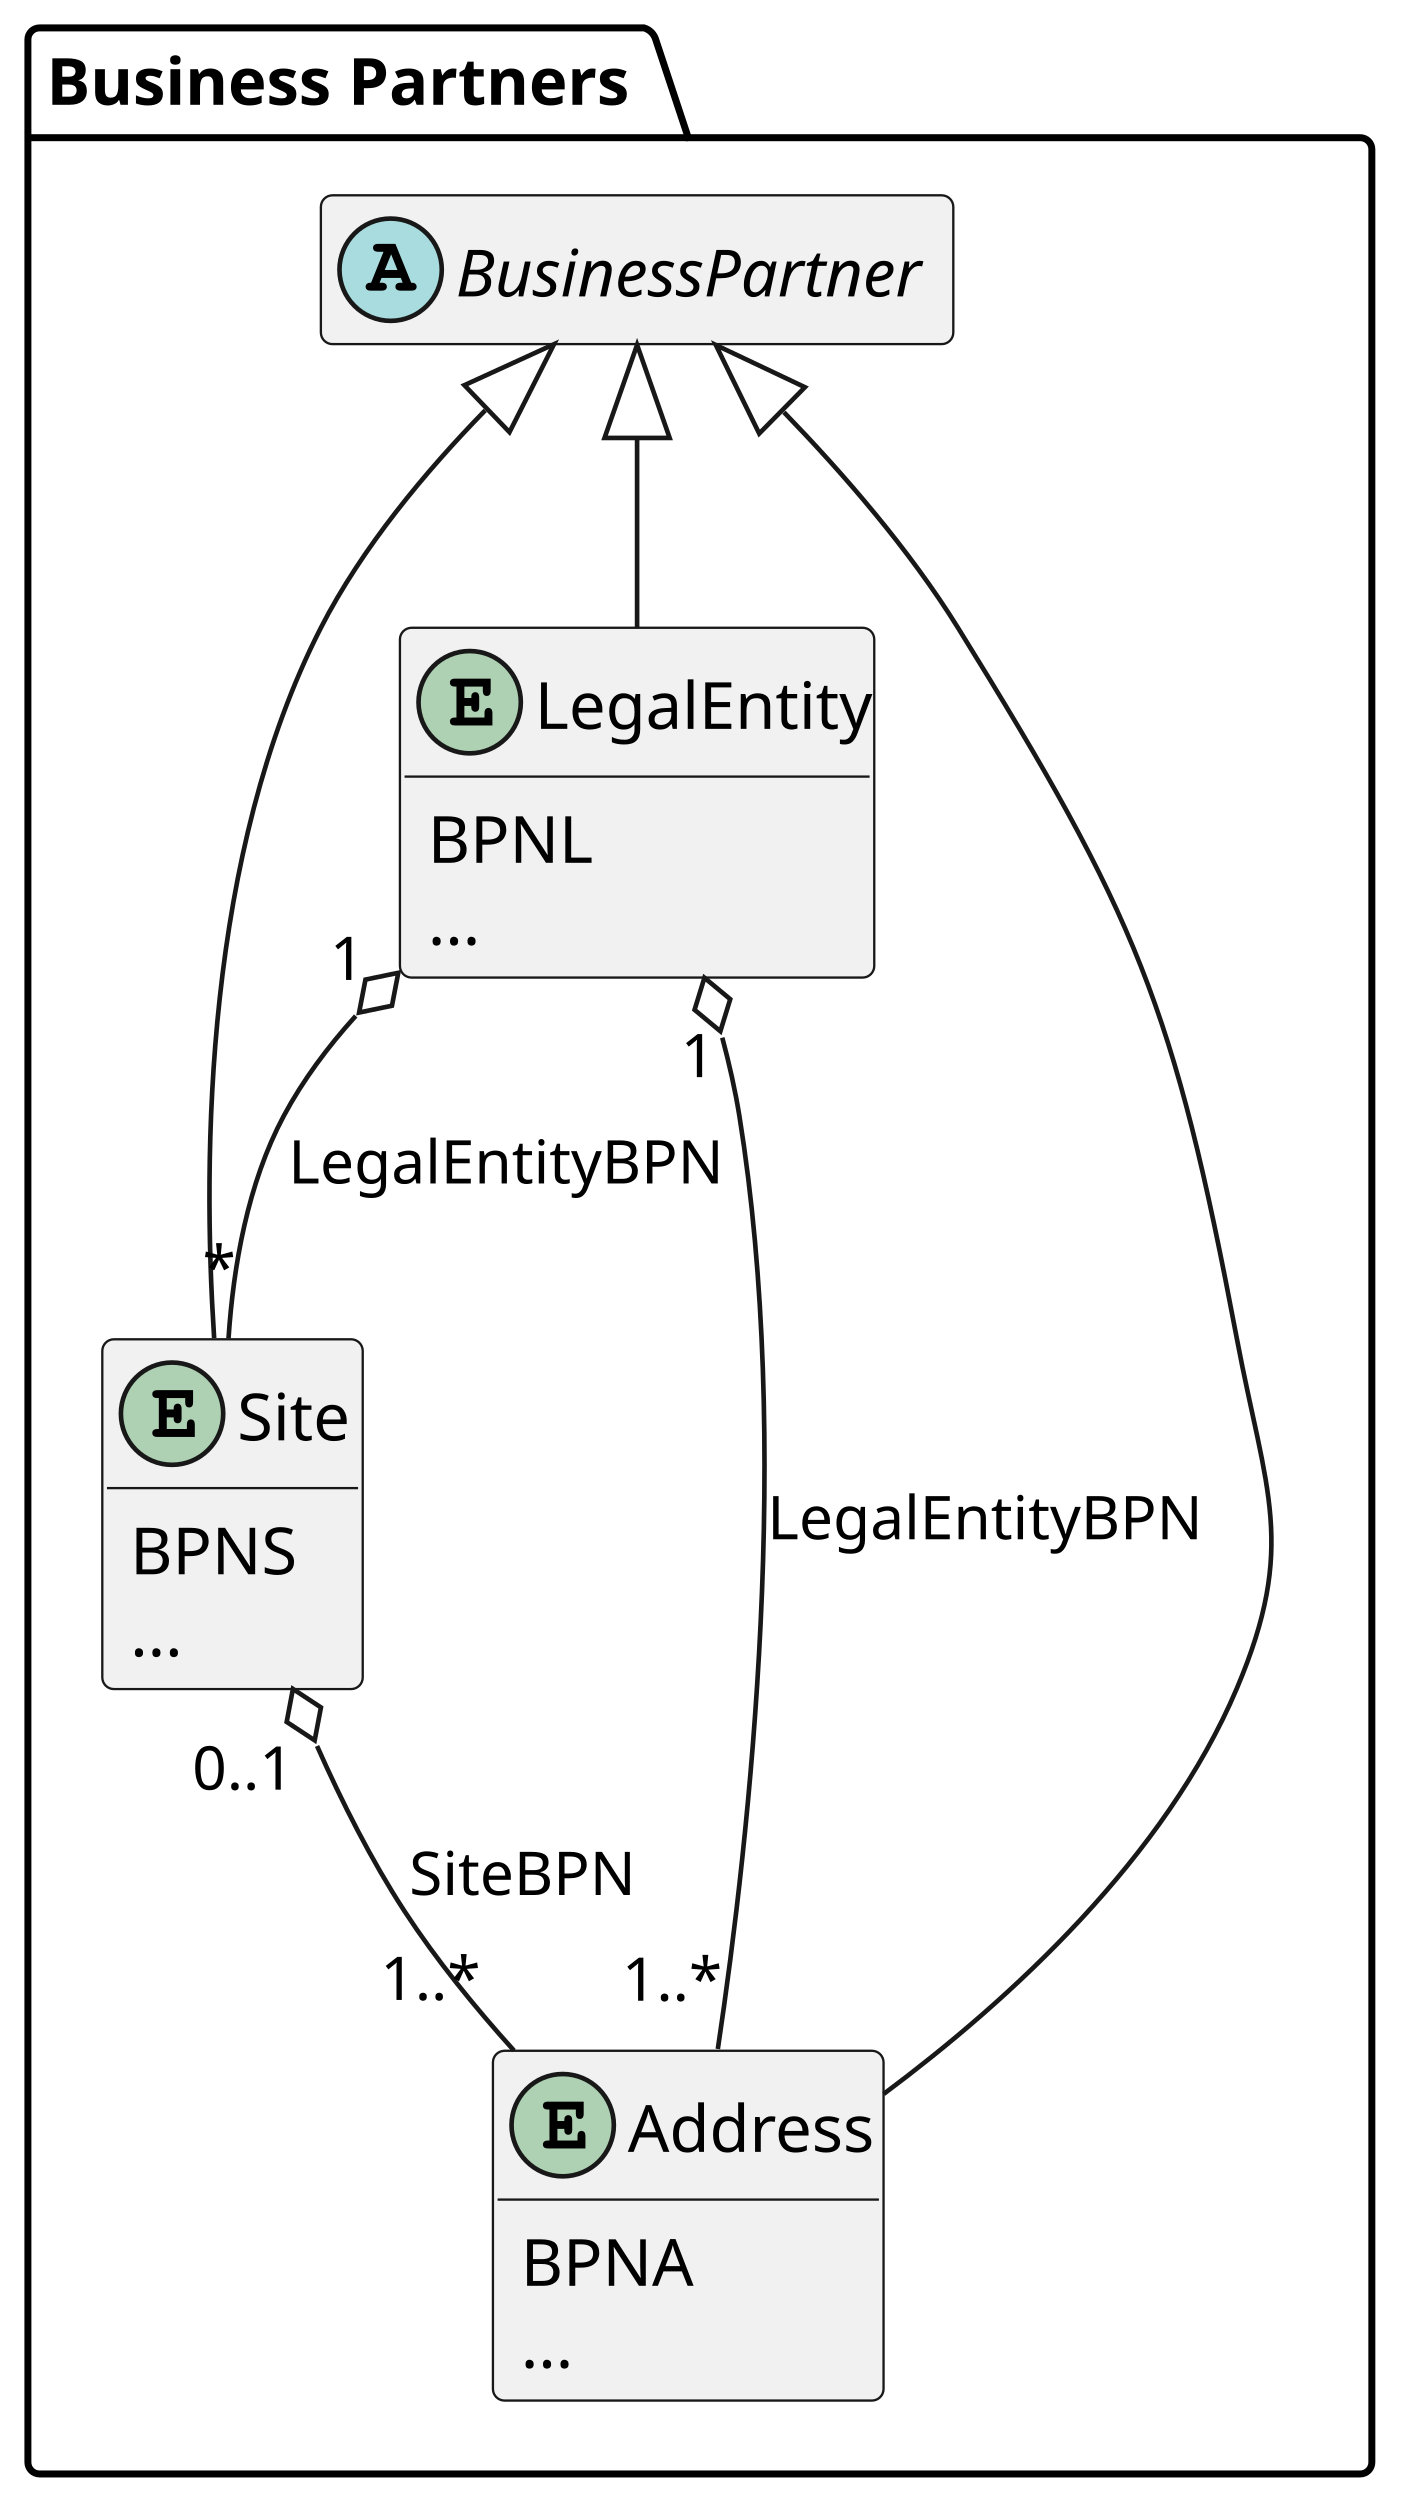
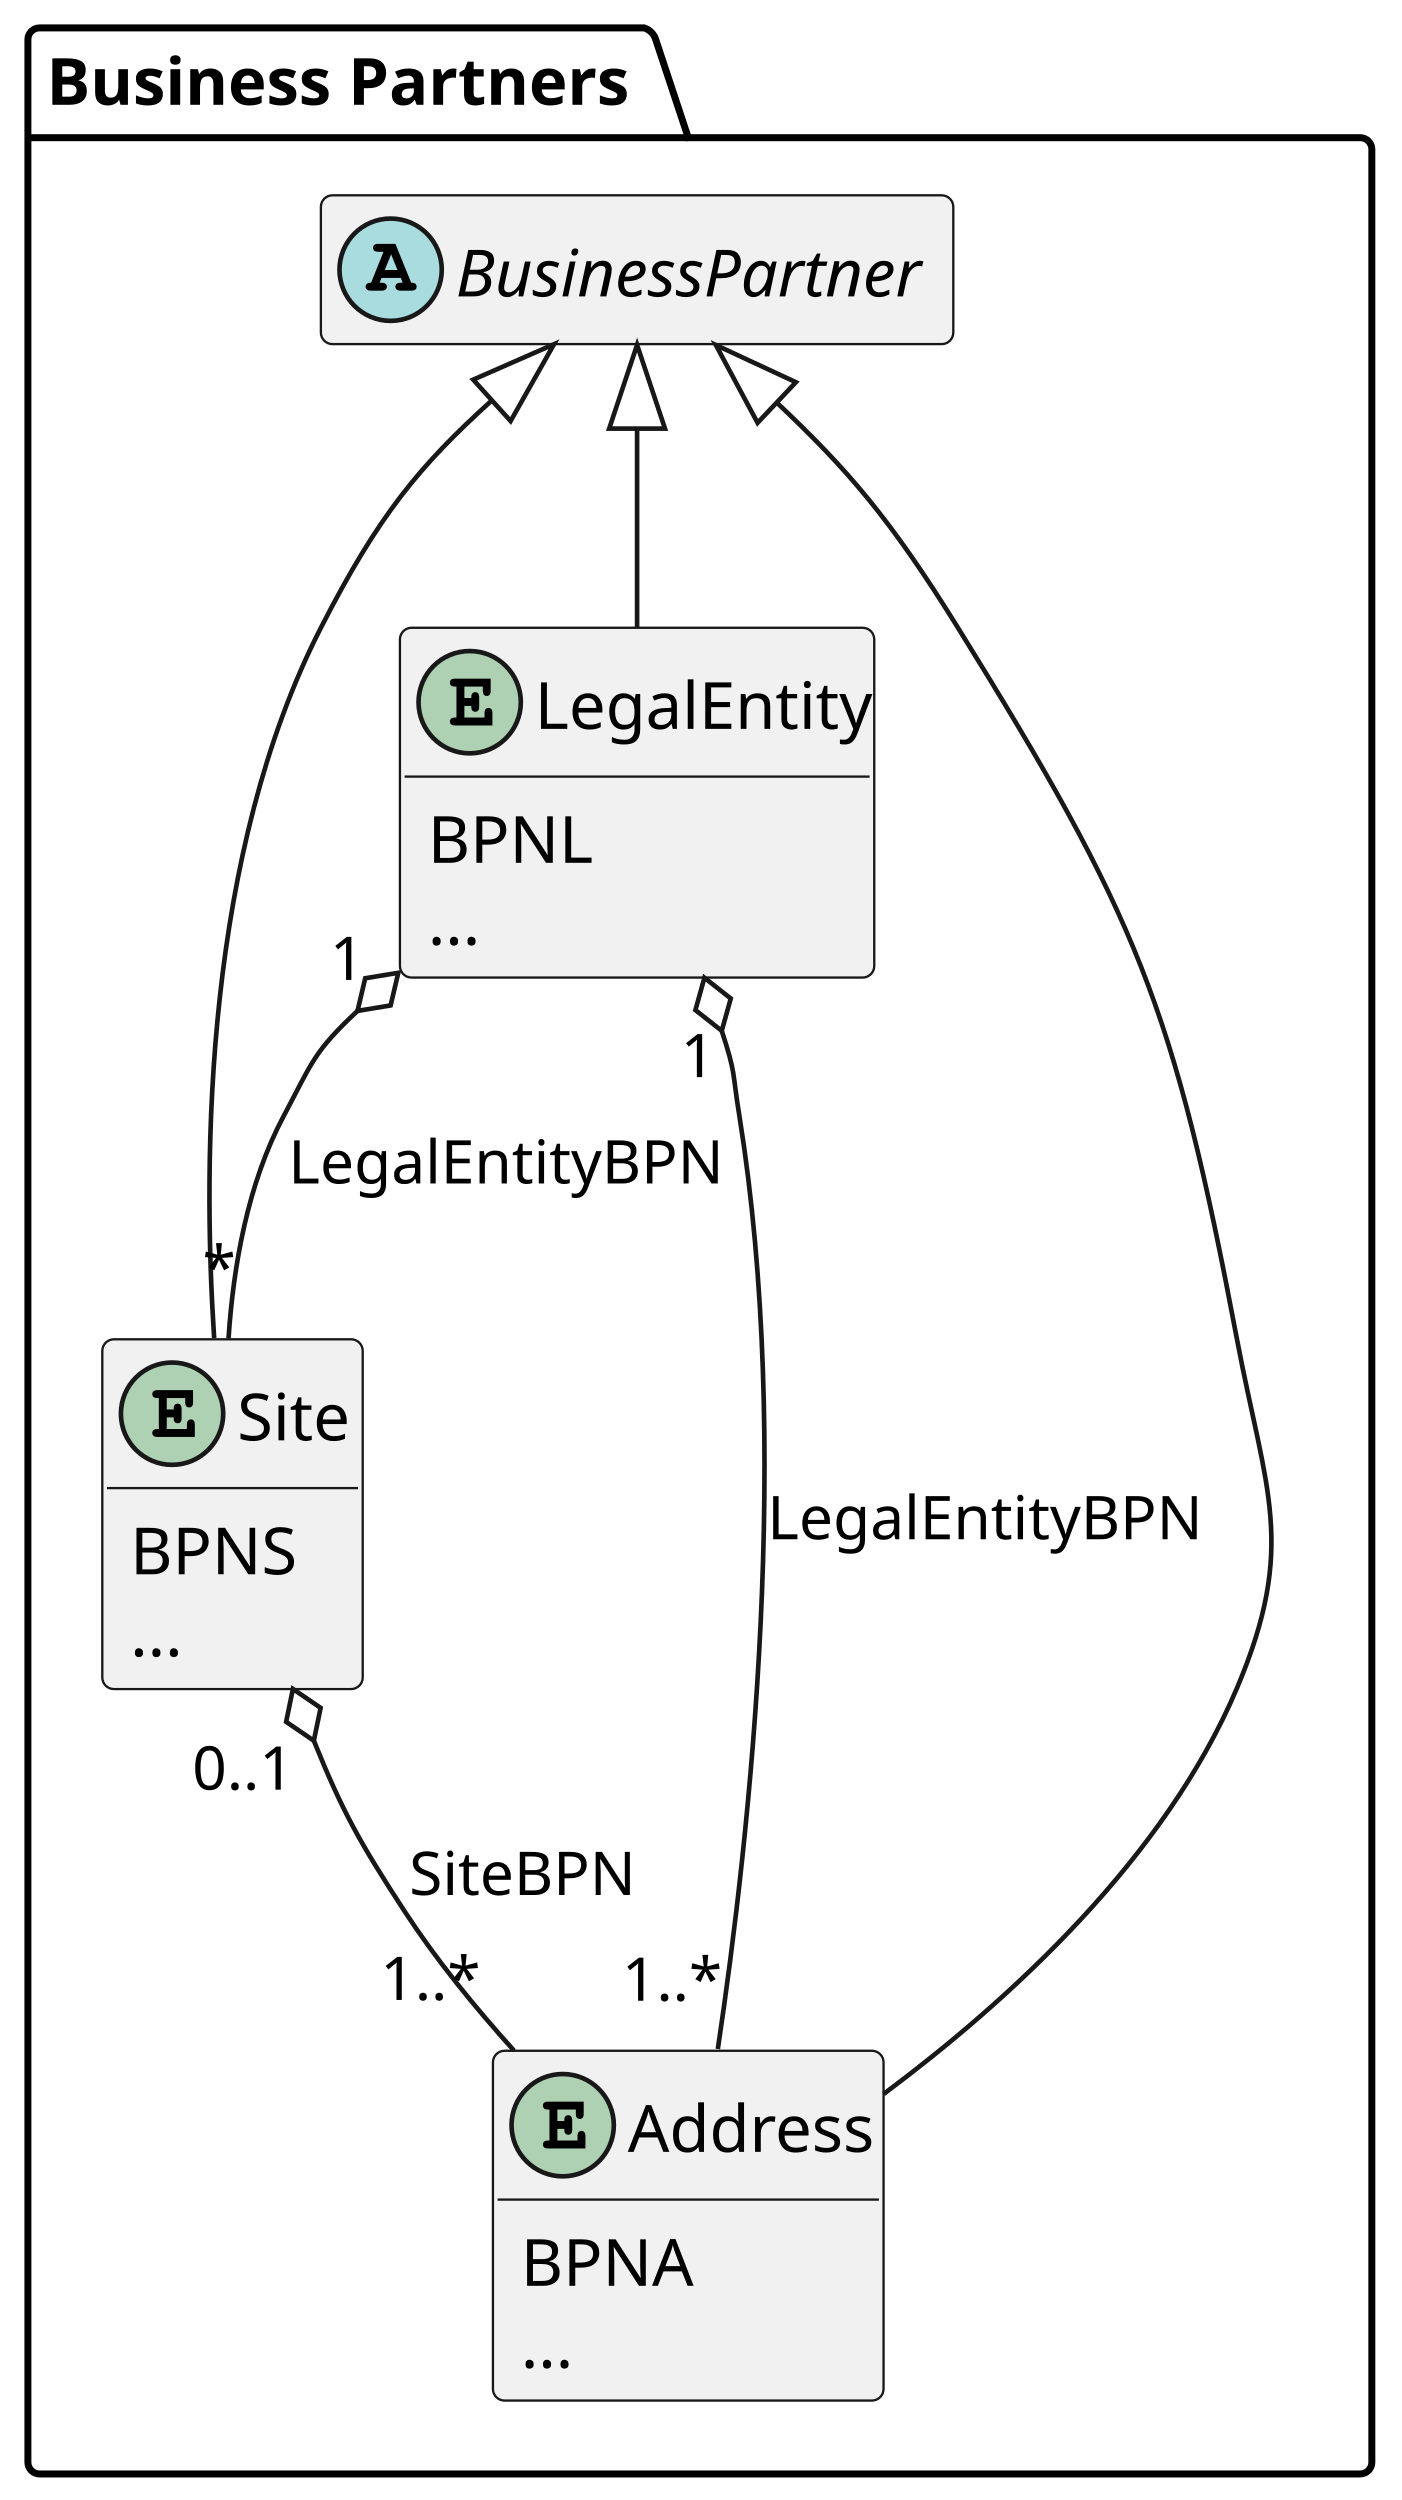
<svg xmlns="http://www.w3.org/2000/svg" contentStyleType="text/css" height="280.729px" preserveAspectRatio="none" style="width:157px;height:280px;background:#FFFFFF;" version="1.1" viewBox="0 0 157 280" width="157.292px" zoomAndPan="magnify">
  <defs />
  <g>
    <g id="cluster_Business Partners">
-       <path d="M4.427,3.125 L72.135,3.125 A1.953,1.953 0 0 1 73.438,4.427 L77.083,15.421 L152.344,15.421 A1.302,1.302 0 0 1 153.646,16.724 L153.646,275.781 A1.302,1.302 0 0 1 152.344,277.083 L4.427,277.083 A1.302,1.302 0 0 1 3.125,275.781 L3.125,4.427 A1.302,1.302 0 0 1 4.427,3.125 " style="stroke:#000000;stroke-width:0.781;fill:none;" />
-       <line style="stroke:#000000;stroke-width:0.781;fill:none;" x1="3.125" x2="77.083" y1="15.421" y2="15.421" />
+       <path d="M4.427,3.125 L72.135,3.125 A1.953,1.953 0 0 1 73.438,4.427 L77.083,15.421 L152.344,15.421 A1.302,1.302 0 0 1 153.646,16.724 L153.646,275.781 A1.302,1.302 0 0 1 152.344,277.083 L4.427,277.083 A1.302,1.302 0 0 1 3.125,275.781 L3.125,4.427 A1.302,1.302 0 0 1 4.427,3.125 " fill="none" style="stroke:#000000;stroke-width:0.781;" />
+       <line style="stroke:#000000;stroke-width:0.781;" x1="3.125" x2="77.083" y1="15.421" y2="15.421" />
      <text fill="#000000" font-family="sans-serif" font-size="7.292" font-weight="bold" lengthAdjust="spacing" textLength="67.188" x="5.208" y="11.736">Business Partners</text>
    </g>
    <g id="elem_LegalEntity">
      <rect codeLine="5" fill="#F1F1F1" height="39.176" id="LegalEntity" rx="1.302" ry="1.302" style="stroke:#181818;stroke-width:0.26;" width="53.125" x="44.792" y="70.312" />
      <ellipse cx="52.604" cy="78.646" fill="#ADD1B2" rx="5.729" ry="5.729" style="stroke:#181818;stroke-width:0.521;" />
      <path d="M52.01,79.061 L52.01,80.363 L54.264,80.363 L54.264,79.883 Q54.264,79.565 54.386,79.427 Q54.517,79.289 54.712,79.289 Q54.907,79.289 55.029,79.427 Q55.151,79.565 55.151,79.883 L55.151,81.25 L50.985,81.25 Q50.659,81.25 50.521,81.128 Q50.391,81.006 50.391,80.802 Q50.391,80.607 50.529,80.485 Q50.667,80.363 50.985,80.363 L51.123,80.363 L51.123,76.896 L50.985,76.896 Q50.659,76.896 50.521,76.774 Q50.391,76.652 50.391,76.449 Q50.391,76.253 50.521,76.131 Q50.659,76.009 50.985,76.009 L54.956,76.009 L54.956,77.36 Q54.956,77.677 54.834,77.816 Q54.72,77.946 54.517,77.946 Q54.321,77.946 54.199,77.816 Q54.077,77.677 54.077,77.36 L54.077,76.896 L52.01,76.896 L52.01,78.174 L52.783,78.174 Q52.783,77.832 52.848,77.734 Q52.987,77.523 53.231,77.523 Q53.426,77.523 53.548,77.661 Q53.67,77.791 53.67,78.109 L53.67,79.134 Q53.67,79.419 53.605,79.517 Q53.467,79.72 53.231,79.72 Q52.987,79.72 52.848,79.508 Q52.783,79.411 52.783,79.061 L52.01,79.061 Z " fill="#000000" />
      <text fill="#000000" font-family="sans-serif" font-size="7.292" lengthAdjust="spacing" textLength="36.458" x="59.896" y="81.629">LegalEntity</text>
      <line style="stroke:#181818;stroke-width:0.26;" x1="45.312" x2="97.396" y1="86.979" y2="86.979" />
      <text fill="#000000" font-family="sans-serif" font-size="7.292" lengthAdjust="spacing" textLength="18.229" x="47.917" y="96.632">BPNL</text>
      <text fill="#000000" font-family="sans-serif" font-size="7.292" lengthAdjust="spacing" textLength="6.25" x="47.917" y="105.803">...</text>
    </g>
    <g id="elem_Site">
      <rect codeLine="10" fill="#F1F1F1" height="39.176" id="Site" rx="1.302" ry="1.302" style="stroke:#181818;stroke-width:0.26;" width="29.167" x="11.458" y="150" />
      <ellipse cx="19.271" cy="158.333" fill="#ADD1B2" rx="5.729" ry="5.729" style="stroke:#181818;stroke-width:0.521;" />
      <path d="M18.677,158.748 L18.677,160.05 L20.931,160.05 L20.931,159.57 Q20.931,159.253 21.053,159.115 Q21.183,158.976 21.379,158.976 Q21.574,158.976 21.696,159.115 Q21.818,159.253 21.818,159.57 L21.818,160.938 L17.651,160.938 Q17.326,160.938 17.188,160.815 Q17.057,160.693 17.057,160.49 Q17.057,160.295 17.196,160.173 Q17.334,160.05 17.651,160.05 L17.79,160.05 L17.79,156.584 L17.651,156.584 Q17.326,156.584 17.188,156.462 Q17.057,156.339 17.057,156.136 Q17.057,155.941 17.188,155.819 Q17.326,155.697 17.651,155.697 L21.623,155.697 L21.623,157.048 Q21.623,157.365 21.501,157.503 Q21.387,157.633 21.183,157.633 Q20.988,157.633 20.866,157.503 Q20.744,157.365 20.744,157.048 L20.744,156.584 L18.677,156.584 L18.677,157.861 L19.45,157.861 Q19.45,157.519 19.515,157.422 Q19.653,157.21 19.898,157.21 Q20.093,157.21 20.215,157.349 Q20.337,157.479 20.337,157.796 L20.337,158.822 Q20.337,159.106 20.272,159.204 Q20.134,159.408 19.898,159.408 Q19.653,159.408 19.515,159.196 Q19.45,159.098 19.45,158.748 L18.677,158.748 Z " fill="#000000" />
      <text fill="#000000" font-family="sans-serif" font-size="7.292" lengthAdjust="spacing" textLength="12.5" x="26.562" y="161.317">Site</text>
      <line style="stroke:#181818;stroke-width:0.26;" x1="11.979" x2="40.104" y1="166.667" y2="166.667" />
      <text fill="#000000" font-family="sans-serif" font-size="7.292" lengthAdjust="spacing" textLength="18.75" x="14.583" y="176.319">BPNS</text>
      <text fill="#000000" font-family="sans-serif" font-size="7.292" lengthAdjust="spacing" textLength="6.25" x="14.583" y="185.491">...</text>
    </g>
    <g id="elem_Address">
      <rect codeLine="15" fill="#F1F1F1" height="39.176" id="Address" rx="1.302" ry="1.302" style="stroke:#181818;stroke-width:0.26;" width="43.75" x="55.208" y="229.688" />
      <ellipse cx="63.021" cy="238.021" fill="#ADD1B2" rx="5.729" ry="5.729" style="stroke:#181818;stroke-width:0.521;" />
      <path d="M62.427,238.436 L62.427,239.738 L64.681,239.738 L64.681,239.258 Q64.681,238.94 64.803,238.802 Q64.933,238.664 65.129,238.664 Q65.324,238.664 65.446,238.802 Q65.568,238.94 65.568,239.258 L65.568,240.625 L61.401,240.625 Q61.076,240.625 60.938,240.503 Q60.807,240.381 60.807,240.177 Q60.807,239.982 60.946,239.86 Q61.084,239.738 61.401,239.738 L61.54,239.738 L61.54,236.271 L61.401,236.271 Q61.076,236.271 60.938,236.149 Q60.807,236.027 60.807,235.824 Q60.807,235.628 60.938,235.506 Q61.076,235.384 61.401,235.384 L65.373,235.384 L65.373,236.735 Q65.373,237.052 65.251,237.191 Q65.137,237.321 64.933,237.321 Q64.738,237.321 64.616,237.191 Q64.494,237.052 64.494,236.735 L64.494,236.271 L62.427,236.271 L62.427,237.549 L63.2,237.549 Q63.2,237.207 63.265,237.109 Q63.403,236.898 63.648,236.898 Q63.843,236.898 63.965,237.036 Q64.087,237.166 64.087,237.484 L64.087,238.509 Q64.087,238.794 64.022,238.892 Q63.883,239.095 63.648,239.095 Q63.403,239.095 63.265,238.883 Q63.2,238.786 63.2,238.436 L62.427,238.436 Z " fill="#000000" />
      <text fill="#000000" font-family="sans-serif" font-size="7.292" lengthAdjust="spacing" textLength="27.083" x="70.312" y="241.004">Address</text>
      <line style="stroke:#181818;stroke-width:0.26;" x1="55.729" x2="98.438" y1="246.354" y2="246.354" />
      <text fill="#000000" font-family="sans-serif" font-size="7.292" lengthAdjust="spacing" textLength="18.75" x="58.333" y="256.007">BPNA</text>
      <text fill="#000000" font-family="sans-serif" font-size="7.292" lengthAdjust="spacing" textLength="6.25" x="58.333" y="265.178">...</text>
    </g>
    <g id="elem_BusinessPartner">
      <rect codeLine="20" fill="#F1F1F1" height="16.667" id="BusinessPartner" rx="1.302" ry="1.302" style="stroke:#181818;stroke-width:0.26;" width="70.833" x="35.938" y="21.875" />
      <ellipse cx="43.75" cy="30.208" fill="#A9DCDF" rx="5.729" ry="5.729" style="stroke:#181818;stroke-width:0.521;" />
      <path d="M44.889,31.128 L42.733,31.128 L42.513,31.665 L42.733,31.665 Q43.05,31.665 43.188,31.787 Q43.327,31.909 43.327,32.113 Q43.327,32.308 43.188,32.43 Q43.05,32.552 42.733,32.552 L41.536,32.552 Q41.219,32.552 41.089,32.43 Q40.95,32.308 40.95,32.105 Q40.95,31.909 41.097,31.787 Q41.235,31.657 41.561,31.665 L42.953,28.198 L42.375,28.198 Q42.057,28.198 41.919,28.076 Q41.781,27.954 41.781,27.751 Q41.781,27.555 41.919,27.433 Q42.057,27.311 42.375,27.311 L44.287,27.311 L46.053,31.665 Q46.362,31.665 46.46,31.738 Q46.663,31.877 46.663,32.113 Q46.663,32.308 46.525,32.43 Q46.395,32.552 46.078,32.552 L44.881,32.552 Q44.564,32.552 44.425,32.43 Q44.287,32.308 44.287,32.105 Q44.287,31.909 44.425,31.787 Q44.564,31.665 44.881,31.665 L45.101,31.665 L44.889,31.128 Z M44.515,30.241 L43.807,28.483 L43.091,30.241 L44.515,30.241 Z " fill="#000000" />
      <text fill="#000000" font-family="sans-serif" font-size="7.292" font-style="italic" lengthAdjust="spacing" textLength="54.167" x="51.042" y="33.192">BusinessPartner</text>
    </g>
    <g id="link_BusinessPartner_LegalEntity">
-       <path codeLine="22" d="M71.354,49.094 C71.354,55.818 71.354,63.438 71.354,70.224 " fill="none" id="BusinessPartner-backto-LegalEntity" style="stroke:#181818;stroke-width:0.521;" />
-       <polygon fill="none" points="67.708,49.047,71.354,38.63,75,49.047,67.708,49.047" style="stroke:#181818;stroke-width:0.521;" />
+       <path codeLine="22" d="M71.354,48.005 C71.354,56.068 71.354,59.5 71.354,70.224 " fill="none" id="BusinessPartner-backto-LegalEntity" style="stroke:#181818;stroke-width:0.521;" />
+       <polygon fill="none" points="71.354,38.63,68.229,48.005,74.479,48.005,71.354,38.63" style="stroke:#181818;stroke-width:0.521;" />
    </g>
    <g id="link_BusinessPartner_Site">
-       <path codeLine="23" d="M54.349,45.953 C47.677,52.781 40.536,61.323 35.938,70.312 C23.037,95.531 22.63,129.094 23.984,149.865 " fill="none" id="BusinessPartner-backto-Site" style="stroke:#181818;stroke-width:0.521;" />
-       <polygon fill="none" points="52.01,43.141,62.047,38.552,57.062,48.401,52.01,43.141" style="stroke:#181818;stroke-width:0.521;" />
+       <path codeLine="23" d="M55.092,44.839 C46.952,52.199 42.406,57.672 35.938,70.312 C23.037,95.531 22.63,129.094 23.984,149.865 " fill="none" id="BusinessPartner-backto-Site" style="stroke:#181818;stroke-width:0.521;" />
+       <polygon fill="none" points="62.047,38.552,52.997,42.521,57.188,47.157,62.047,38.552" style="stroke:#181818;stroke-width:0.521;" />
    </g>
    <g id="link_BusinessPartner_Address">
-       <path codeLine="24" d="M87.797,46.167 C94.49,53.078 101.896,61.62 107.292,70.312 C127.354,102.635 131.474,112.62 138.542,150 C141.766,167.057 145.307,173.073 138.542,189.062 C130.521,208.026 113.188,223.927 98.969,234.526 " fill="none" id="BusinessPartner-backto-Address" style="stroke:#181818;stroke-width:0.521;" />
-       <polygon fill="none" points="85.031,48.557,80.177,38.646,90.151,43.37,85.031,48.557" style="stroke:#181818;stroke-width:0.521;" />
+       <path codeLine="24" d="M86.993,45.083 C94.946,52.593 99.703,58.089 107.292,70.312 C127.354,102.635 131.474,112.62 138.542,150 C141.766,167.057 145.307,173.073 138.542,189.062 C130.521,208.026 113.188,223.927 98.969,234.526 " fill="none" id="BusinessPartner-backto-Address" style="stroke:#181818;stroke-width:0.521;" />
+       <polygon fill="none" points="80.177,38.646,84.848,47.355,89.139,42.81,80.177,38.646" style="stroke:#181818;stroke-width:0.521;" />
    </g>
    <g id="link_LegalEntity_Site">
-       <path codeLine="26" d="M39.839,113.787 C36.714,117.24 33.911,120.995 31.771,125 C27.74,132.542 26.13,141.818 25.594,149.906 " fill="none" id="LegalEntity-backto-Site" style="stroke:#181818;stroke-width:0.521;" />
-       <polygon fill="none" points="44.609,108.953,40.932,109.715,40.221,113.403,43.899,112.641,44.609,108.953" style="stroke:#181818;stroke-width:0.521;" />
+       <path codeLine="26" d="M40.043,113.22 C35.038,117.897 34.953,119.042 31.771,125 C27.74,132.542 26.13,141.818 25.594,149.906 " fill="none" id="LegalEntity-backto-Site" style="stroke:#181818;stroke-width:0.521;" />
+       <polygon fill="none" points="44.609,108.953,40.904,109.564,40.043,113.22,43.748,112.609,44.609,108.953" style="stroke:#181818;stroke-width:0.521;" />
      <text fill="#000000" font-family="sans-serif" font-size="6.771" lengthAdjust="spacing" textLength="47.917" x="32.292" y="132.549">LegalEntityBPN</text>
      <text fill="#000000" font-family="sans-serif" font-size="6.771" lengthAdjust="spacing" textLength="3.646" x="36.946" y="109.755">1</text>
      <text fill="#000000" font-family="sans-serif" font-size="6.771" lengthAdjust="spacing" textLength="2.604" x="22.678" y="144.37">*</text>
    </g>
    <g id="link_LegalEntity_Address">
-       <path codeLine="27" d="M80.896,116.219 C81.677,119.146 82.349,122.115 82.812,125 C88.713,161.615 84.057,205.047 80.396,229.49 " fill="none" id="LegalEntity-backto-Address" style="stroke:#181818;stroke-width:0.521;" />
-       <polygon fill="none" points="78.896,109.51,77.792,113.1,80.682,115.5,81.785,111.91,78.896,109.51" style="stroke:#181818;stroke-width:0.521;" />
+       <path codeLine="27" d="M80.835,115.452 C82.455,120.416 81.984,119.875 82.812,125 C88.713,161.615 84.057,205.047 80.396,229.49 " fill="none" id="LegalEntity-backto-Address" style="stroke:#181818;stroke-width:0.521;" />
+       <polygon fill="none" points="78.896,109.51,77.885,113.128,80.835,115.452,81.846,111.835,78.896,109.51" style="stroke:#181818;stroke-width:0.521;" />
      <text fill="#000000" font-family="sans-serif" font-size="6.771" lengthAdjust="spacing" textLength="47.917" x="85.938" y="172.393">LegalEntityBPN</text>
      <text fill="#000000" font-family="sans-serif" font-size="6.771" lengthAdjust="spacing" textLength="3.646" x="76.233" y="120.641">1</text>
      <text fill="#000000" font-family="sans-serif" font-size="6.771" lengthAdjust="spacing" textLength="10.417" x="69.653" y="224.084">1..*</text>
    </g>
    <g id="link_Site_Address">
-       <path codeLine="28" d="M35.51,195.552 C38.286,201.812 41.594,208.359 45.312,214.062 C48.833,219.464 53.203,224.828 57.568,229.667 " fill="none" id="Site-backto-Address" style="stroke:#181818;stroke-width:0.521;" />
-       <polygon fill="none" points="32.807,189.167,32.108,192.857,35.245,194.922,35.945,191.232,32.807,189.167" style="stroke:#181818;stroke-width:0.521;" />
+       <path codeLine="28" d="M35.15,194.961 C38.384,202.961 40.302,206.375 45.312,214.062 C48.833,219.464 53.203,224.828 57.568,229.667 " fill="none" id="Site-backto-Address" style="stroke:#181818;stroke-width:0.521;" />
+       <polygon fill="none" points="32.807,189.167,32.047,192.845,35.15,194.961,35.91,191.283,32.807,189.167" style="stroke:#181818;stroke-width:0.521;" />
      <text fill="#000000" font-family="sans-serif" font-size="6.771" lengthAdjust="spacing" textLength="26.042" x="45.833" y="212.237">SiteBPN</text>
      <text fill="#000000" font-family="sans-serif" font-size="6.771" lengthAdjust="spacing" textLength="11.458" x="21.534" y="200.441">0..1</text>
      <text fill="#000000" font-family="sans-serif" font-size="6.771" lengthAdjust="spacing" textLength="10.417" x="42.593" y="223.995">1..*</text>
    </g>
  </g>
</svg>
